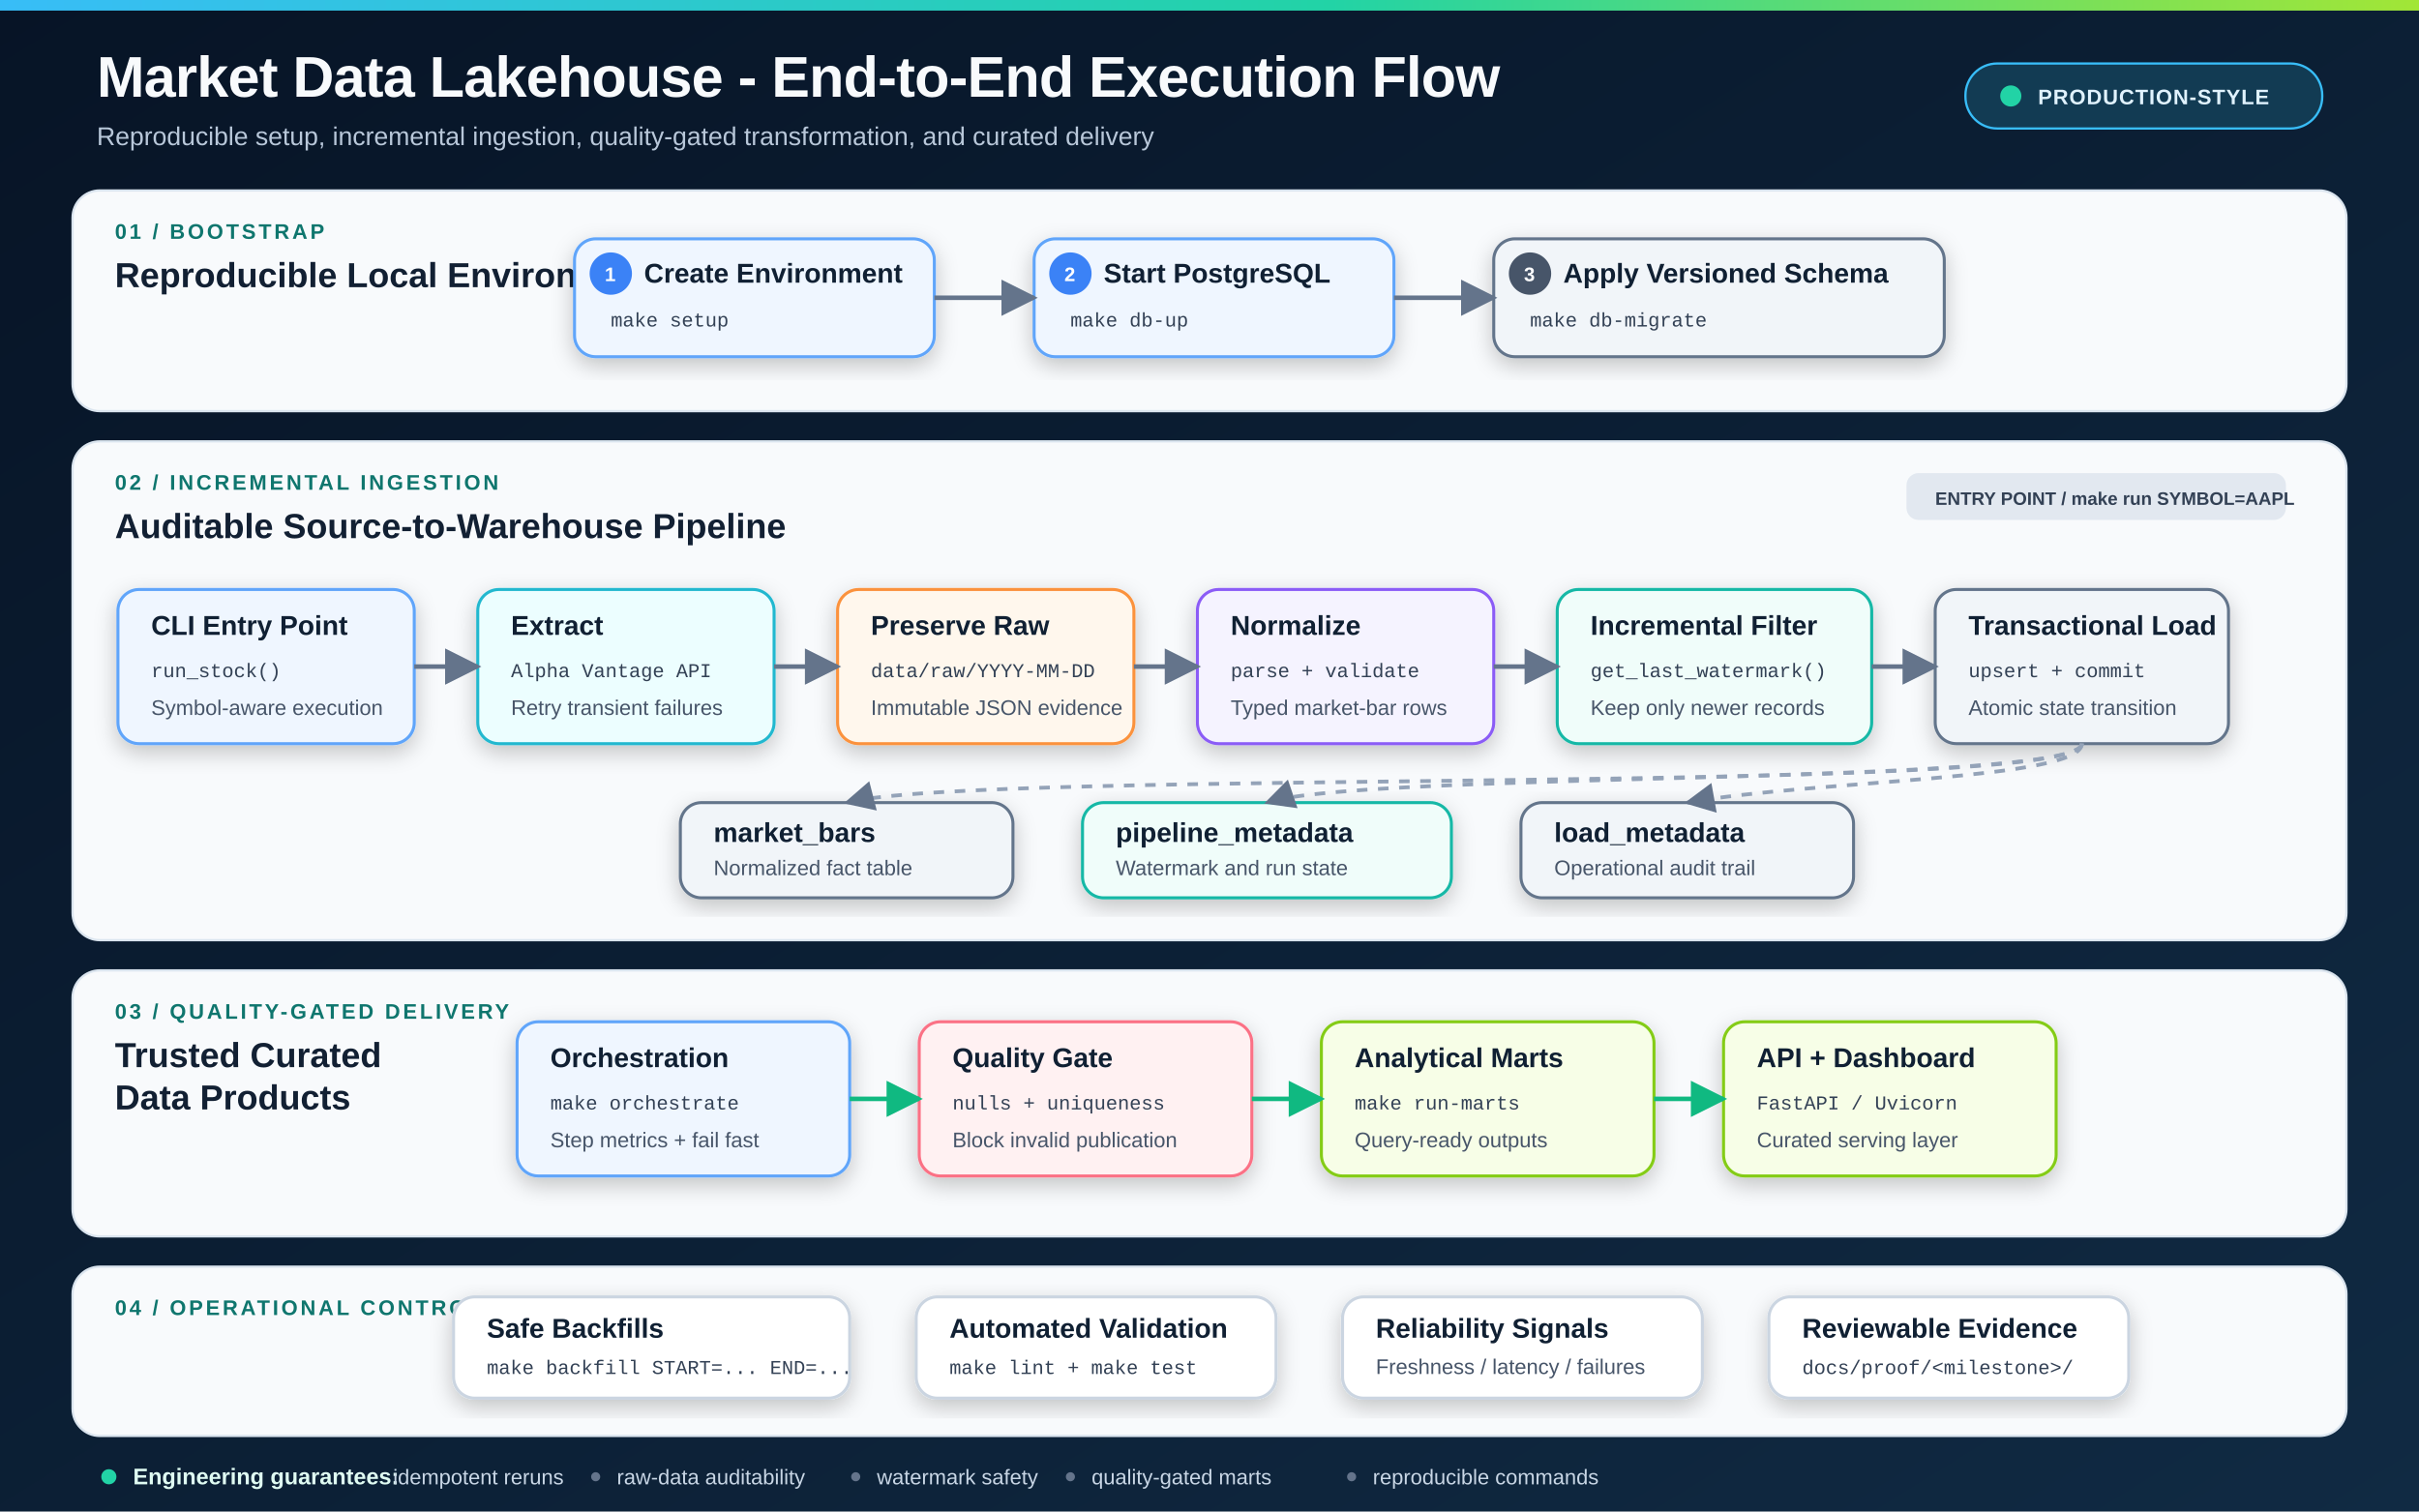
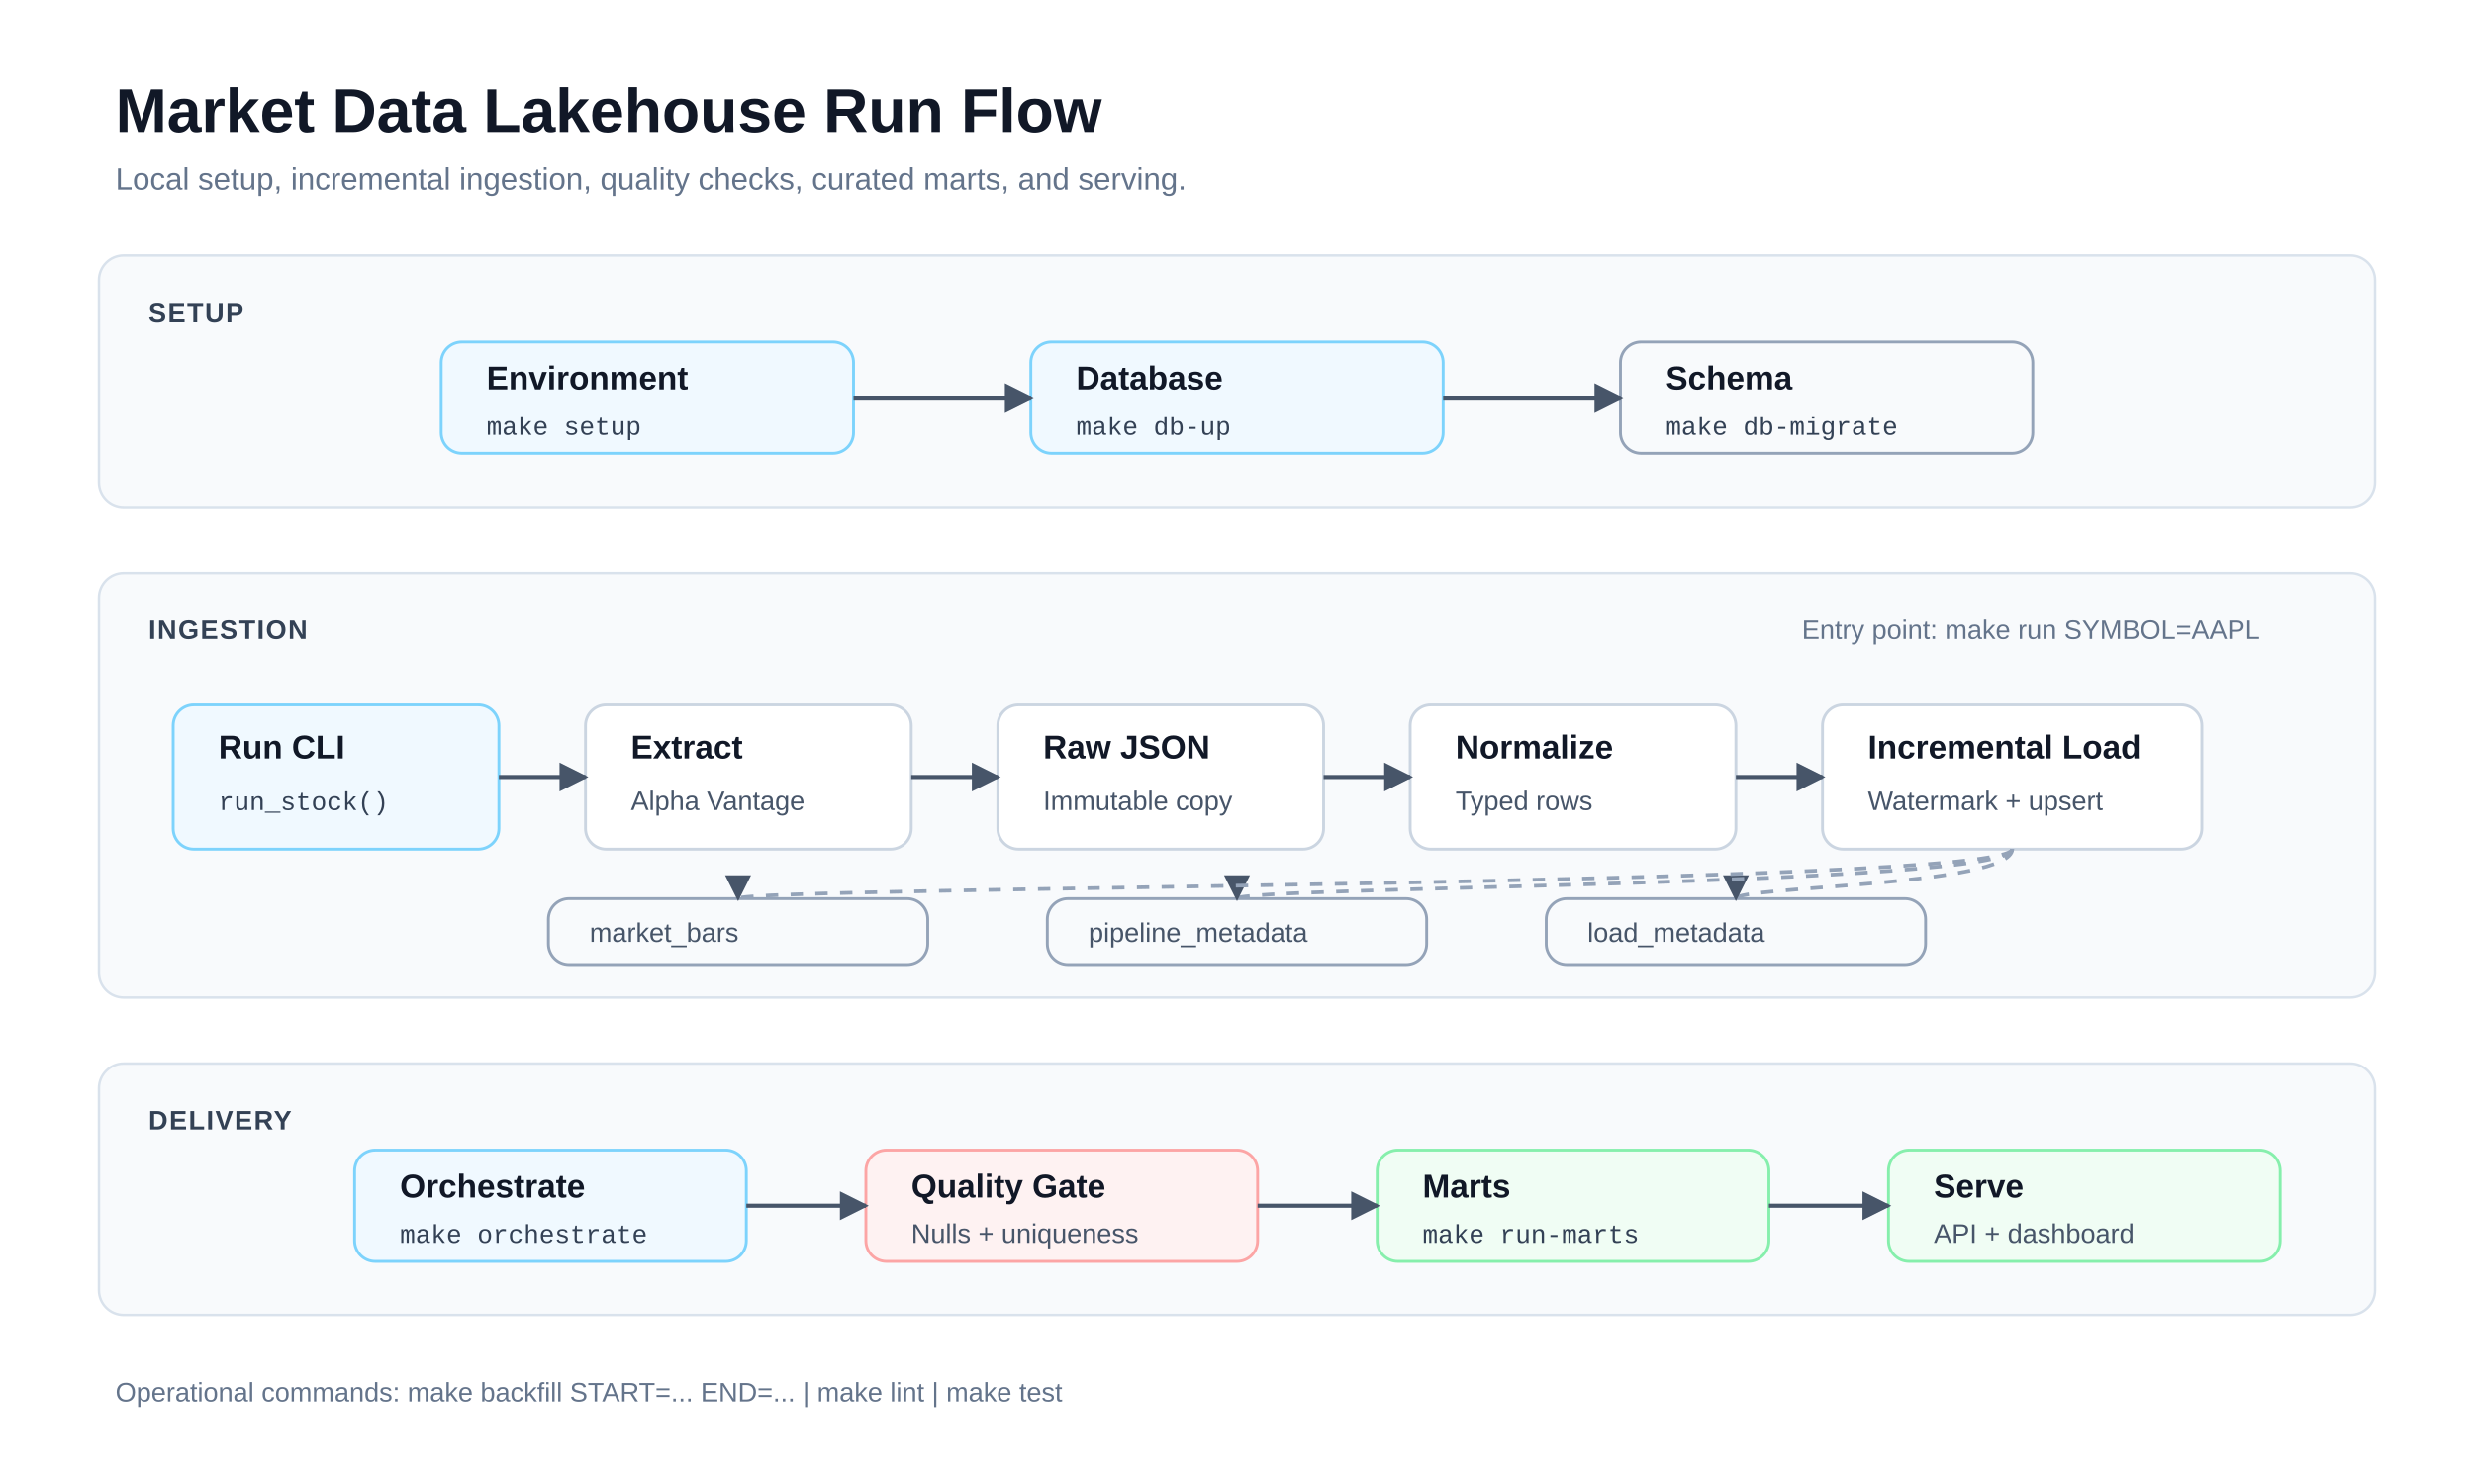
- <svg xmlns="http://www.w3.org/2000/svg" width="1600" height="1000" viewBox="0 0 1600 1000" role="img" aria-labelledby="title desc">
+ <svg xmlns="http://www.w3.org/2000/svg" width="1200" height="720" viewBox="0 0 1200 720" role="img" aria-labelledby="title desc">
  <defs>
-     <linearGradient id="background" x1="0" y1="0" x2="1" y2="1">
-       <stop offset="0%" stop-color="#071426" />
-       <stop offset="100%" stop-color="#102a43" />
-     </linearGradient>
-     <linearGradient id="headerAccent" x1="0" y1="0" x2="1" y2="0">
-       <stop offset="0%" stop-color="#38bdf8" />
-       <stop offset="55%" stop-color="#22d3a6" />
-       <stop offset="100%" stop-color="#a3e635" />
-     </linearGradient>
-     <filter id="shadow" x="-20%" y="-20%" width="140%" height="140%">
-       <feDropShadow dx="0" dy="5" stdDeviation="7" flood-color="#020617" flood-opacity="0.22" />
-     </filter>
-     <marker id="arrow" viewBox="0 0 10 10" refX="9" refY="5" markerWidth="8" markerHeight="8" orient="auto">
-       <path d="M 0 0 L 10 5 L 0 10 z" fill="#64748b" />
-     </marker>
-     <marker id="arrowGreen" viewBox="0 0 10 10" refX="9" refY="5" markerWidth="8" markerHeight="8" orient="auto">
-       <path d="M 0 0 L 10 5 L 0 10 z" fill="#10b981" />
+     <marker id="arrow" viewBox="0 0 10 10" refX="9" refY="5" markerWidth="7" markerHeight="7" orient="auto">
+       <path d="M 0 0 L 10 5 L 0 10 z" fill="#475569" />
    </marker>
    <style>
-       .title { font: 800 38px "Segoe UI", Arial, sans-serif; fill: #f8fafc; letter-spacing: -0.5px; }
-       .subtitle { font: 17px "Segoe UI", Arial, sans-serif; fill: #b8c7d9; }
-       .lane { fill: #f8fafc; stroke: #dbe5ef; stroke-width: 1.5; rx: 18; }
-       .lane-label { font: 700 14px "Segoe UI", Arial, sans-serif; fill: #0f766e; letter-spacing: 1.8px; }
-       .lane-title { font: 750 23px "Segoe UI", Arial, sans-serif; fill: #122033; }
-       .box { stroke-width: 2; rx: 14; filter: url(#shadow); }
-       .box-title { font: 700 18px "Segoe UI", Arial, sans-serif; fill: #102033; }
-       .box-text { font: 14px "Segoe UI", Arial, sans-serif; fill: #475569; }
-       .box-mono { font: 13px Consolas, "Courier New", monospace; fill: #334155; }
-       .step { font: 800 13px "Segoe UI", Arial, sans-serif; fill: #ffffff; }
-       .arrow { fill: none; stroke: #64748b; stroke-width: 3; marker-end: url(#arrow); }
-       .arrow-green { fill: none; stroke: #10b981; stroke-width: 3; marker-end: url(#arrowGreen); }
-       .arrow-dash { fill: none; stroke: #94a3b8; stroke-width: 2.5; stroke-dasharray: 7 7; marker-end: url(#arrow); }
-       .command { fill: #eff6ff; stroke: #60a5fa; }
-       .source { fill: #ecfeff; stroke: #22b8cf; }
-       .raw { fill: #fff7ed; stroke: #fb923c; }
-       .process { fill: #f5f3ff; stroke: #8b5cf6; }
-       .state { fill: #f0fdfa; stroke: #14b8a6; }
-       .database { fill: #f1f5f9; stroke: #64748b; }
-       .quality { fill: #fff1f2; stroke: #fb7185; }
-       .delivery { fill: #f7fee7; stroke: #84cc16; }
-       .ops { fill: #ffffff; stroke: #cbd5e1; }
-       .chip { fill: #e2e8f0; rx: 8; }
-       .chip-text { font: 700 12px "Segoe UI", Arial, sans-serif; fill: #334155; }
-       .footer-title { font: 700 15px "Segoe UI", Arial, sans-serif; fill: #dffbf2; }
-       .footer-text { font: 14px "Segoe UI", Arial, sans-serif; fill: #c8d6e5; }
+       .bg { fill: #ffffff; }
+       .title { font: 700 30px "Segoe UI", Arial, sans-serif; fill: #111827; }
+       .subtitle { font: 15px "Segoe UI", Arial, sans-serif; fill: #64748b; }
+       .section { fill: #f8fafc; stroke: #d9e2ec; stroke-width: 1.2; rx: 12; }
+       .section-title { font: 700 13px "Segoe UI", Arial, sans-serif; fill: #334155; letter-spacing: .7px; }
+       .box { fill: #ffffff; stroke: #cbd5e1; stroke-width: 1.4; rx: 10; }
+       .box-accent { fill: #f0f9ff; stroke: #7dd3fc; }
+       .box-store { fill: #f8fafc; stroke: #94a3b8; }
+       .box-check { fill: #fef2f2; stroke: #fca5a5; }
+       .box-output { fill: #f0fdf4; stroke: #86efac; }
+       .box-title { font: 700 16px "Segoe UI", Arial, sans-serif; fill: #111827; }
+       .box-text { font: 13px "Segoe UI", Arial, sans-serif; fill: #475569; }
+       .mono { font: 12.5px Consolas, "Courier New", monospace; fill: #334155; }
+       .arrow { fill: none; stroke: #475569; stroke-width: 2; marker-end: url(#arrow); }
+       .arrow-soft { fill: none; stroke: #94a3b8; stroke-width: 1.8; stroke-dasharray: 6 6; marker-end: url(#arrow); }
+       .note { font: 13px "Segoe UI", Arial, sans-serif; fill: #64748b; }
    </style>
  </defs>
-   <rect width="1600" height="1000" fill="url(#background)" />
-   <rect x="0" y="0" width="1600" height="7" fill="url(#headerAccent)" />
-   <text id="titleText" class="title" x="64" y="64">Market Data Lakehouse - End-to-End Execution Flow</text>
-   <text class="subtitle" x="64" y="96">Reproducible setup, incremental ingestion, quality-gated transformation, and curated delivery</text>
-   <rect x="1300" y="42" width="236" height="43" rx="21" fill="#123b53" stroke="#38bdf8" stroke-width="1.5" />
-   <circle cx="1330" cy="63.5" r="7" fill="#22d3a6" />
-   <text x="1348" y="69" style="font:700 14px 'Segoe UI',Arial,sans-serif;fill:#e0f2fe;letter-spacing:.6px;">PRODUCTION-STYLE</text>
-   <rect class="lane" x="48" y="126" width="1504" height="146" />
-   <text class="lane-label" x="76" y="158">01 / BOOTSTRAP</text>
-   <text class="lane-title" x="76" y="190">Reproducible Local Environment</text>
-   <rect class="box command" x="380" y="158" width="238" height="78" />
-   <circle cx="404" cy="181" r="14" fill="#3b82f6" />
-   <text class="step" x="400" y="186">1</text>
-   <text class="box-title" x="426" y="187">Create Environment</text>
-   <text class="box-mono" x="404" y="216">make setup</text>
-   <rect class="box command" x="684" y="158" width="238" height="78" />
-   <circle cx="708" cy="181" r="14" fill="#3b82f6" />
-   <text class="step" x="704" y="186">2</text>
-   <text class="box-title" x="730" y="187">Start PostgreSQL</text>
-   <text class="box-mono" x="708" y="216">make db-up</text>
-   <rect class="box database" x="988" y="158" width="298" height="78" />
-   <circle cx="1012" cy="181" r="14" fill="#475569" />
-   <text class="step" x="1008" y="186">3</text>
-   <text class="box-title" x="1034" y="187">Apply Versioned Schema</text>
-   <text class="box-mono" x="1012" y="216">make db-migrate</text>
-   <path class="arrow" d="M618 197 H684" />
-   <path class="arrow" d="M922 197 H988" />
-   <rect class="lane" x="48" y="292" width="1504" height="330" />
-   <text class="lane-label" x="76" y="324">02 / INCREMENTAL INGESTION</text>
-   <text class="lane-title" x="76" y="356">Auditable Source-to-Warehouse Pipeline</text>
-   <rect x="1261" y="313" width="251" height="31" class="chip" />
-   <text class="chip-text" x="1280" y="334">ENTRY POINT / make run SYMBOL=AAPL</text>
-   <rect class="box command" x="78" y="390" width="196" height="102" />
-   <text class="box-title" x="100" y="420">CLI Entry Point</text>
-   <text class="box-mono" x="100" y="448">run_stock()</text>
-   <text class="box-text" x="100" y="473">Symbol-aware execution</text>
-   <rect class="box source" x="316" y="390" width="196" height="102" />
-   <text class="box-title" x="338" y="420">Extract</text>
-   <text class="box-mono" x="338" y="448">Alpha Vantage API</text>
-   <text class="box-text" x="338" y="473">Retry transient failures</text>
-   <rect class="box raw" x="554" y="390" width="196" height="102" />
-   <text class="box-title" x="576" y="420">Preserve Raw</text>
-   <text class="box-mono" x="576" y="448">data/raw/YYYY-MM-DD</text>
-   <text class="box-text" x="576" y="473">Immutable JSON evidence</text>
-   <rect class="box process" x="792" y="390" width="196" height="102" />
-   <text class="box-title" x="814" y="420">Normalize</text>
-   <text class="box-mono" x="814" y="448">parse + validate</text>
-   <text class="box-text" x="814" y="473">Typed market-bar rows</text>
-   <rect class="box state" x="1030" y="390" width="208" height="102" />
-   <text class="box-title" x="1052" y="420">Incremental Filter</text>
-   <text class="box-mono" x="1052" y="448">get_last_watermark()</text>
-   <text class="box-text" x="1052" y="473">Keep only newer records</text>
-   <rect class="box database" x="1280" y="390" width="194" height="102" />
-   <text class="box-title" x="1302" y="420">Transactional Load</text>
-   <text class="box-mono" x="1302" y="448">upsert + commit</text>
-   <text class="box-text" x="1302" y="473">Atomic state transition</text>
-   <path class="arrow" d="M274 441 H316" />
-   <path class="arrow" d="M512 441 H554" />
-   <path class="arrow" d="M750 441 H792" />
-   <path class="arrow" d="M988 441 H1030" />
-   <path class="arrow" d="M1238 441 H1280" />
-   <rect class="box database" x="450" y="531" width="220" height="63" />
-   <text class="box-title" x="472" y="557">market_bars</text>
-   <text class="box-text" x="472" y="579">Normalized fact table</text>
-   <rect class="box state" x="716" y="531" width="244" height="63" />
-   <text class="box-title" x="738" y="557">pipeline_metadata</text>
-   <text class="box-text" x="738" y="579">Watermark and run state</text>
-   <rect class="box database" x="1006" y="531" width="220" height="63" />
-   <text class="box-title" x="1028" y="557">load_metadata</text>
-   <text class="box-text" x="1028" y="579">Operational audit trail</text>
-   <path class="arrow-dash" d="M1377 492 C1377 516 1200 516 1116 531" />
-   <path class="arrow-dash" d="M1377 492 C1377 520 900 510 838 531" />
-   <path class="arrow-dash" d="M1377 492 C1377 527 650 508 560 531" />
-   <rect class="lane" x="48" y="642" width="1504" height="176" />
-   <text class="lane-label" x="76" y="674">03 / QUALITY-GATED DELIVERY</text>
-   <text class="lane-title" x="76" y="706">Trusted Curated</text>
-   <text class="lane-title" x="76" y="734">Data Products</text>
-   <rect class="box command" x="342" y="676" width="220" height="102" />
-   <text class="box-title" x="364" y="706">Orchestration</text>
-   <text class="box-mono" x="364" y="734">make orchestrate</text>
-   <text class="box-text" x="364" y="759">Step metrics + fail fast</text>
-   <rect class="box quality" x="608" y="676" width="220" height="102" />
-   <text class="box-title" x="630" y="706">Quality Gate</text>
-   <text class="box-mono" x="630" y="734">nulls + uniqueness</text>
-   <text class="box-text" x="630" y="759">Block invalid publication</text>
-   <rect class="box delivery" x="874" y="676" width="220" height="102" />
-   <text class="box-title" x="896" y="706">Analytical Marts</text>
-   <text class="box-mono" x="896" y="734">make run-marts</text>
-   <text class="box-text" x="896" y="759">Query-ready outputs</text>
-   <rect class="box delivery" x="1140" y="676" width="220" height="102" />
-   <text class="box-title" x="1162" y="706">API + Dashboard</text>
-   <text class="box-mono" x="1162" y="734">FastAPI / Uvicorn</text>
-   <text class="box-text" x="1162" y="759">Curated serving layer</text>
-   <path class="arrow-green" d="M562 727 H608" />
-   <path class="arrow-green" d="M828 727 H874" />
-   <path class="arrow-green" d="M1094 727 H1140" />
-   <rect class="lane" x="48" y="838" width="1504" height="112" />
-   <text class="lane-label" x="76" y="870">04 / OPERATIONAL CONTROLS</text>
-   <rect class="box ops" x="300" y="858" width="262" height="67" />
-   <text class="box-title" x="322" y="885">Safe Backfills</text>
-   <text class="box-mono" x="322" y="909">make backfill START=... END=...</text>
-   <rect class="box ops" x="606" y="858" width="238" height="67" />
-   <text class="box-title" x="628" y="885">Automated Validation</text>
-   <text class="box-mono" x="628" y="909">make lint + make test</text>
-   <rect class="box ops" x="888" y="858" width="238" height="67" />
-   <text class="box-title" x="910" y="885">Reliability Signals</text>
-   <text class="box-text" x="910" y="909">Freshness / latency / failures</text>
-   <rect class="box ops" x="1170" y="858" width="238" height="67" />
-   <text class="box-title" x="1192" y="885">Reviewable Evidence</text>
-   <text class="box-mono" x="1192" y="909">docs/proof/&lt;milestone&gt;/</text>
-   <circle cx="72" cy="977" r="5" fill="#22d3a6" />
-   <text class="footer-title" x="88" y="982">Engineering guarantees:</text>
-   <text class="footer-text" x="260" y="982">idempotent reruns</text>
-   <circle cx="394" cy="977" r="3" fill="#64748b" />
-   <text class="footer-text" x="408" y="982">raw-data auditability</text>
-   <circle cx="566" cy="977" r="3" fill="#64748b" />
-   <text class="footer-text" x="580" y="982">watermark safety</text>
-   <circle cx="708" cy="977" r="3" fill="#64748b" />
-   <text class="footer-text" x="722" y="982">quality-gated marts</text>
-   <circle cx="894" cy="977" r="3" fill="#64748b" />
-   <text class="footer-text" x="908" y="982">reproducible commands</text>
+   <rect class="bg" width="1200" height="720" />
+   <text class="title" x="56" y="64">Market Data Lakehouse Run Flow</text>
+   <text class="subtitle" x="56" y="92">Local setup, incremental ingestion, quality checks, curated marts, and serving.</text>
+   <rect class="section" x="48" y="124" width="1104" height="122" />
+   <text class="section-title" x="72" y="156">SETUP</text>
+   <rect class="box box-accent" x="214" y="166" width="200" height="54" />
+   <text class="box-title" x="236" y="189">Environment</text>
+   <text class="mono" x="236" y="211">make setup</text>
+   <rect class="box box-accent" x="500" y="166" width="200" height="54" />
+   <text class="box-title" x="522" y="189">Database</text>
+   <text class="mono" x="522" y="211">make db-up</text>
+   <rect class="box box-store" x="786" y="166" width="200" height="54" />
+   <text class="box-title" x="808" y="189">Schema</text>
+   <text class="mono" x="808" y="211">make db-migrate</text>
+   <path class="arrow" d="M414 193 H500" />
+   <path class="arrow" d="M700 193 H786" />
+   <rect class="section" x="48" y="278" width="1104" height="206" />
+   <text class="section-title" x="72" y="310">INGESTION</text>
+   <text class="note" x="874" y="310">Entry point: make run SYMBOL=AAPL</text>
+   <rect class="box box-accent" x="84" y="342" width="158" height="70" />
+   <text class="box-title" x="106" y="368">Run CLI</text>
+   <text class="mono" x="106" y="393">run_stock()</text>
+   <rect class="box" x="284" y="342" width="158" height="70" />
+   <text class="box-title" x="306" y="368">Extract</text>
+   <text class="box-text" x="306" y="393">Alpha Vantage</text>
+   <rect class="box" x="484" y="342" width="158" height="70" />
+   <text class="box-title" x="506" y="368">Raw JSON</text>
+   <text class="box-text" x="506" y="393">Immutable copy</text>
+   <rect class="box" x="684" y="342" width="158" height="70" />
+   <text class="box-title" x="706" y="368">Normalize</text>
+   <text class="box-text" x="706" y="393">Typed rows</text>
+   <rect class="box" x="884" y="342" width="184" height="70" />
+   <text class="box-title" x="906" y="368">Incremental Load</text>
+   <text class="box-text" x="906" y="393">Watermark + upsert</text>
+   <path class="arrow" d="M242 377 H284" />
+   <path class="arrow" d="M442 377 H484" />
+   <path class="arrow" d="M642 377 H684" />
+   <path class="arrow" d="M842 377 H884" />
+   <rect class="box box-store" x="266" y="436" width="184" height="32" />
+   <text class="box-text" x="286" y="457">market_bars</text>
+   <rect class="box box-store" x="508" y="436" width="184" height="32" />
+   <text class="box-text" x="528" y="457">pipeline_metadata</text>
+   <rect class="box box-store" x="750" y="436" width="184" height="32" />
+   <text class="box-text" x="770" y="457">load_metadata</text>
+   <path class="arrow-soft" d="M976 412 C976 430 842 430 842 436" />
+   <path class="arrow-soft" d="M976 412 C976 430 600 430 600 436" />
+   <path class="arrow-soft" d="M976 412 C976 430 358 430 358 436" />
+   <rect class="section" x="48" y="516" width="1104" height="122" />
+   <text class="section-title" x="72" y="548">DELIVERY</text>
+   <rect class="box box-accent" x="172" y="558" width="190" height="54" />
+   <text class="box-title" x="194" y="581">Orchestrate</text>
+   <text class="mono" x="194" y="603">make orchestrate</text>
+   <rect class="box box-check" x="420" y="558" width="190" height="54" />
+   <text class="box-title" x="442" y="581">Quality Gate</text>
+   <text class="box-text" x="442" y="603">Nulls + uniqueness</text>
+   <rect class="box box-output" x="668" y="558" width="190" height="54" />
+   <text class="box-title" x="690" y="581">Marts</text>
+   <text class="mono" x="690" y="603">make run-marts</text>
+   <rect class="box box-output" x="916" y="558" width="190" height="54" />
+   <text class="box-title" x="938" y="581">Serve</text>
+   <text class="box-text" x="938" y="603">API + dashboard</text>
+   <path class="arrow" d="M362 585 H420" />
+   <path class="arrow" d="M610 585 H668" />
+   <path class="arrow" d="M858 585 H916" />
+   <text class="note" x="56" y="680">Operational commands: make backfill START=... END=...  |  make lint  |  make test</text>
</svg>
